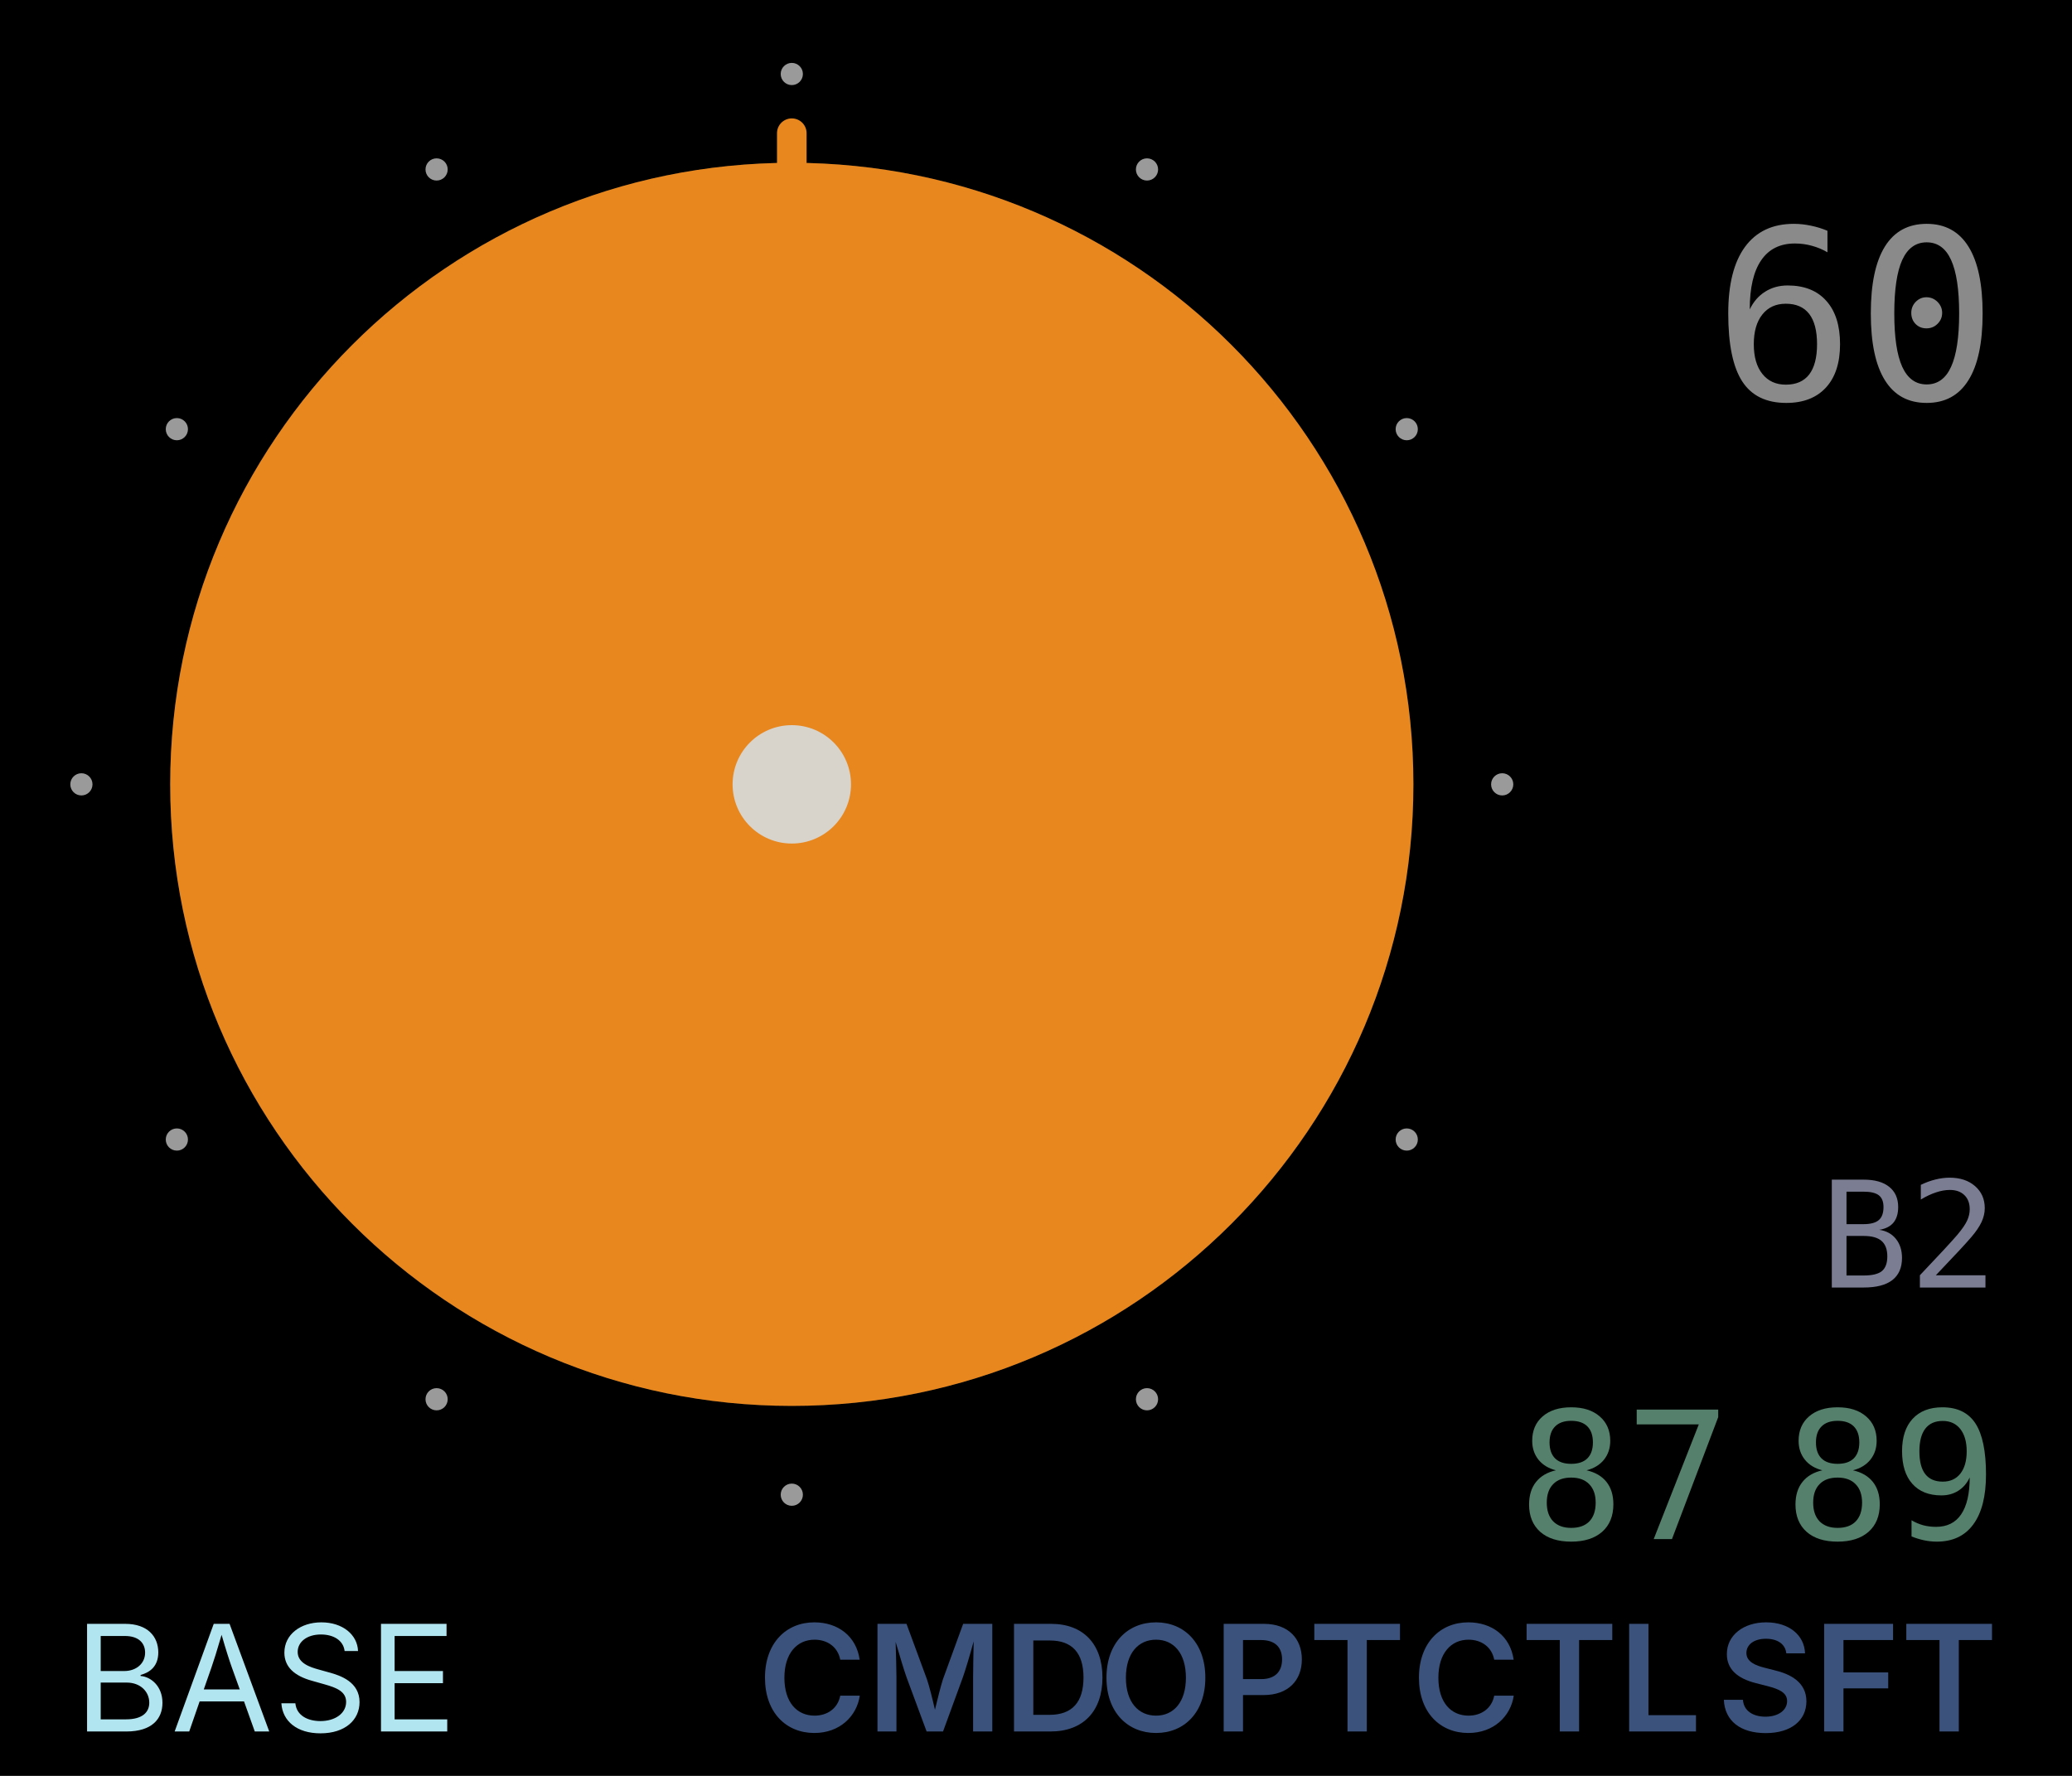
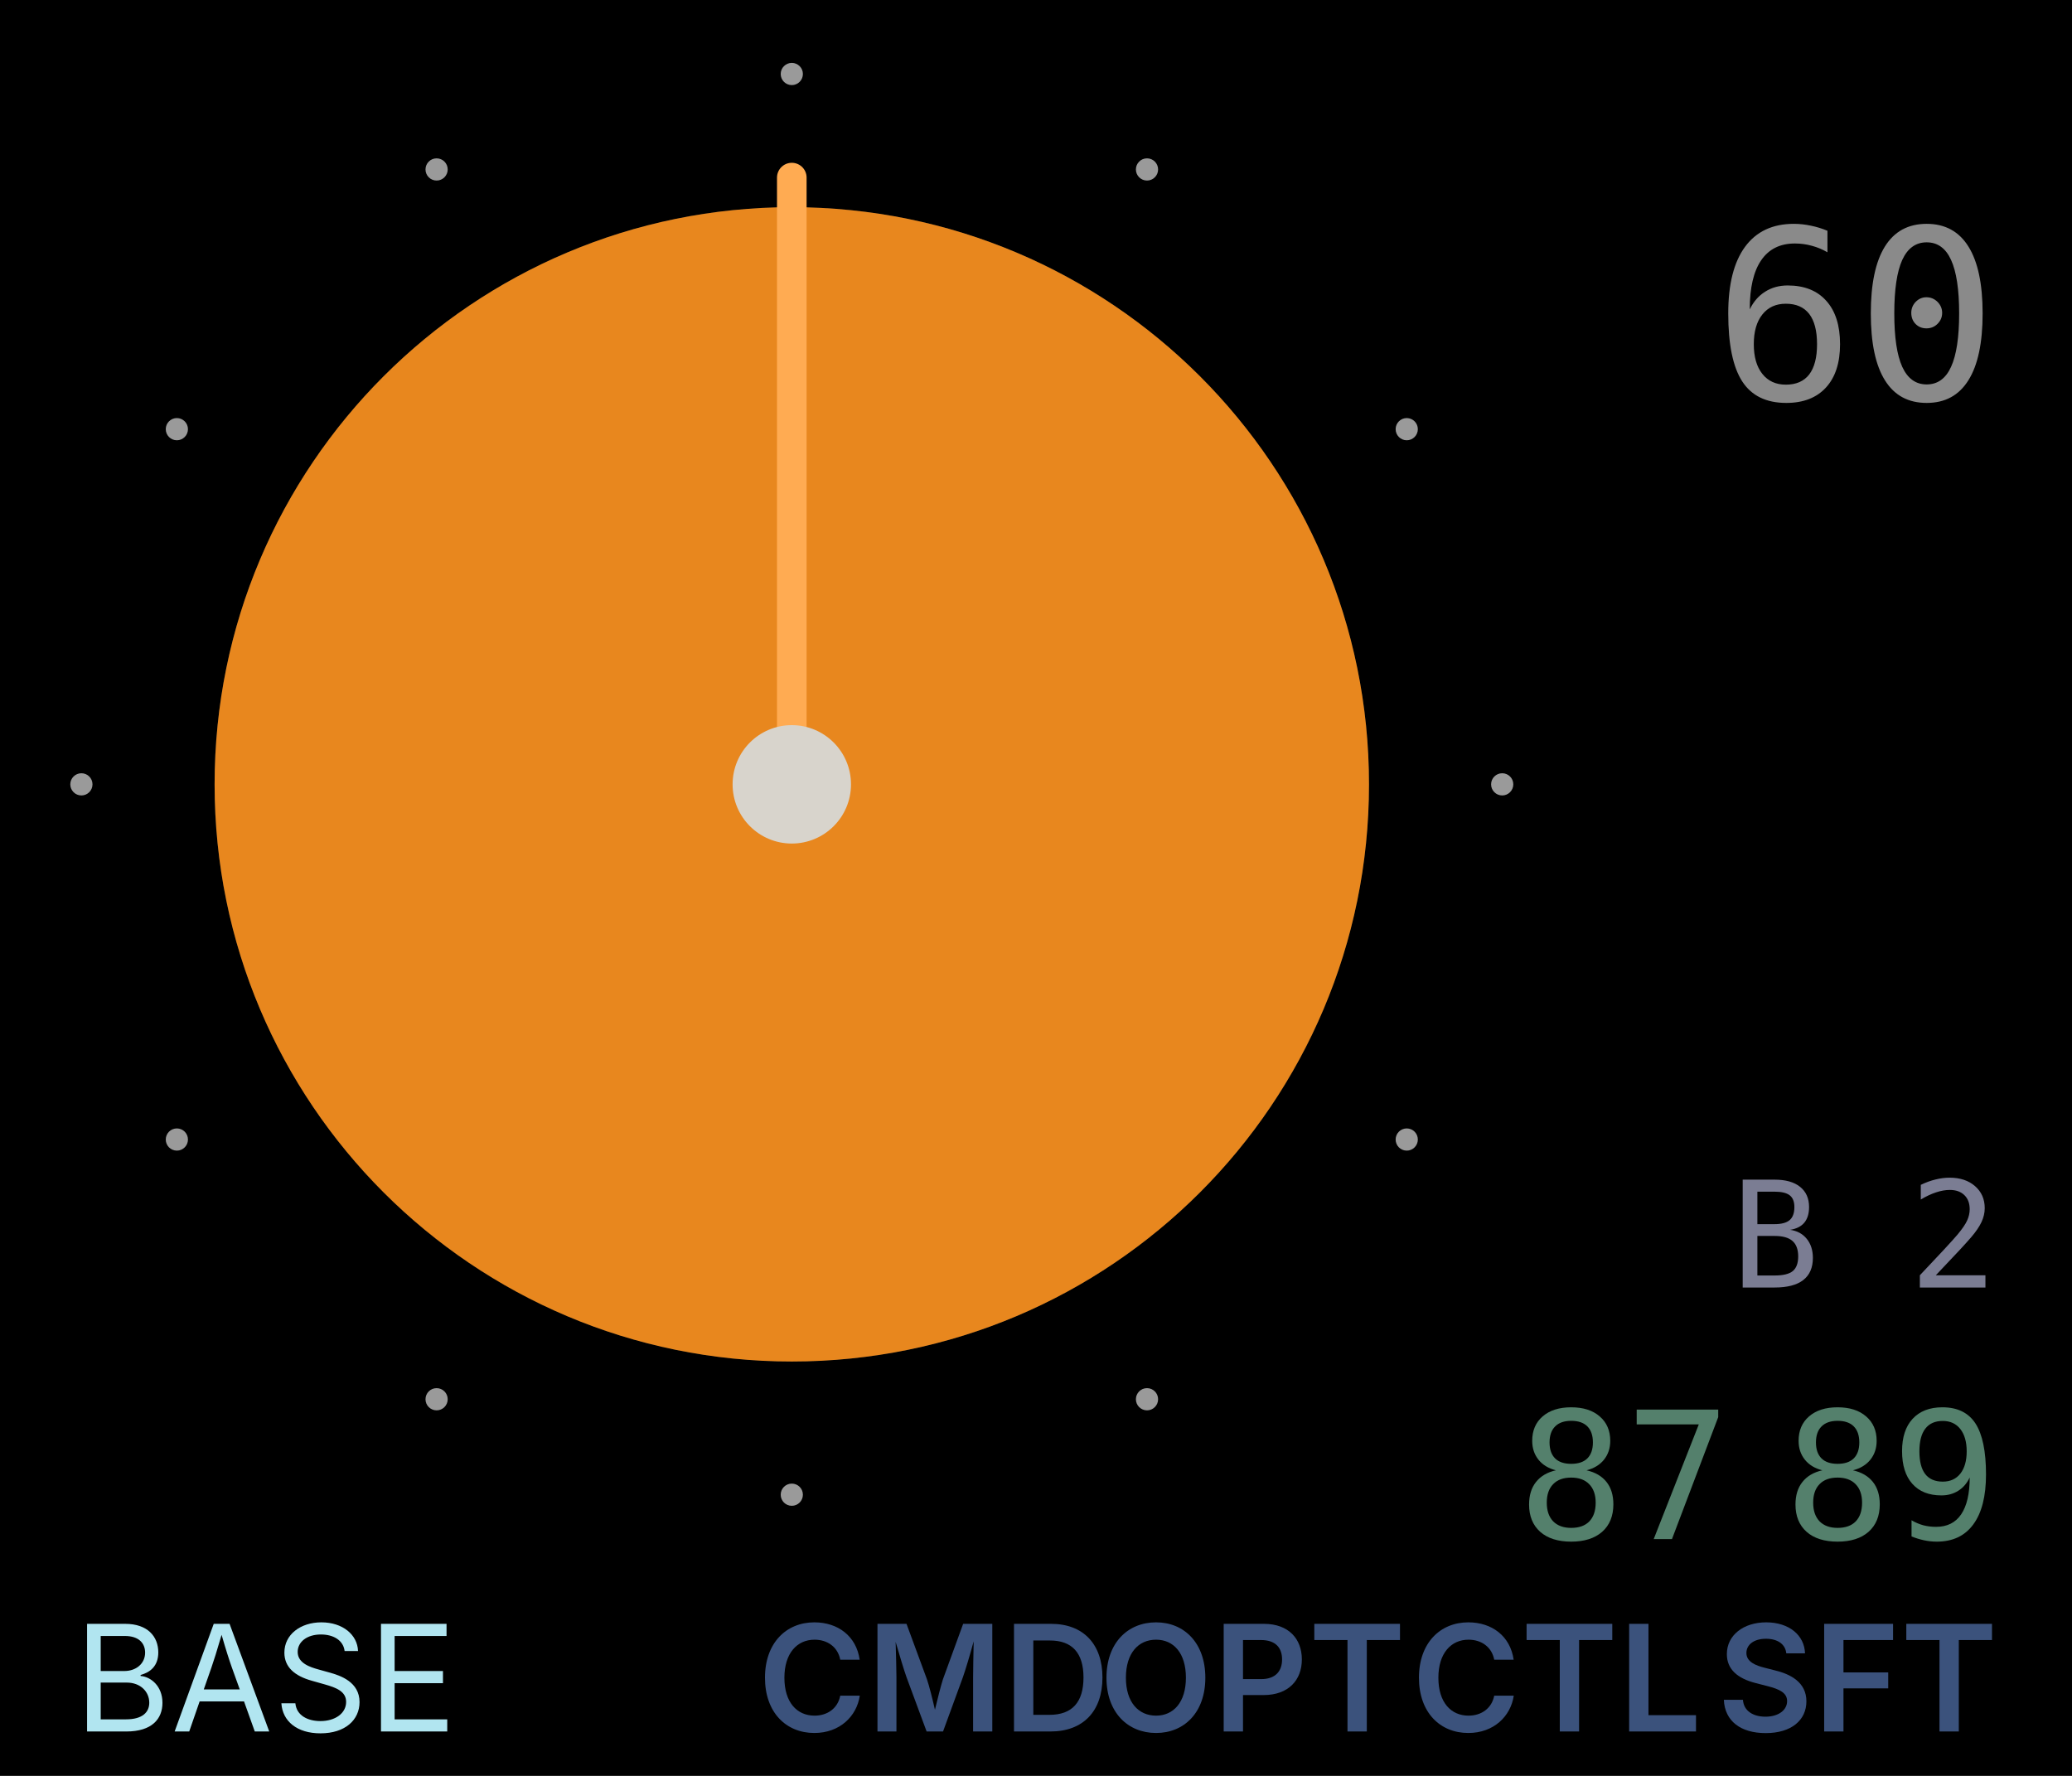
<svg xmlns="http://www.w3.org/2000/svg" width="560" height="480" viewBox="0 0 280 240" role="img" aria-label="Dial layout, 60 minutes remaining of a 60 minute face">
  <rect width="280" height="240" fill="#000000" />
  <circle cx="107.0" cy="10.0" r="1.5" fill="#9a9a9a" />
  <circle cx="155.0" cy="22.9" r="1.5" fill="#9a9a9a" />
  <circle cx="190.1" cy="58.0" r="1.5" fill="#9a9a9a" />
  <circle cx="203.0" cy="106.0" r="1.5" fill="#9a9a9a" />
  <circle cx="190.1" cy="154.0" r="1.5" fill="#9a9a9a" />
  <circle cx="155.0" cy="189.1" r="1.5" fill="#9a9a9a" />
  <circle cx="107.0" cy="202.0" r="1.5" fill="#9a9a9a" />
  <circle cx="59.0" cy="189.1" r="1.5" fill="#9a9a9a" />
  <circle cx="23.9" cy="154.0" r="1.5" fill="#9a9a9a" />
  <circle cx="11.0" cy="106.0" r="1.5" fill="#9a9a9a" />
  <circle cx="23.9" cy="58.0" r="1.5" fill="#9a9a9a" />
  <circle cx="59.0" cy="22.9" r="1.5" fill="#9a9a9a" />
-   <circle cx="107" cy="106" r="84" fill="#242424" />
-   <circle cx="107" cy="106" r="84" fill="#e8871e" />
-   <line x1="107" y1="106" x2="107.0" y2="18.0" stroke="#e8871e" stroke-width="4" stroke-linecap="round" />
+   <circle cx="107" cy="106" r="78" fill="#242424" />
+   <circle cx="107" cy="106" r="78" fill="#e8871e" />
+   <line x1="107" y1="106" x2="107.0" y2="24.0" stroke="#ffab52" stroke-width="4" stroke-linecap="round" />
  <circle cx="107" cy="106" r="8" fill="#d8d4cc" />
  <text x="270" y="54" text-anchor="end" font-family="ui-monospace,'SF Mono',Menlo,Consolas,monospace" font-size="32" fill="#8a8a8a">60</text>
-   <text x="270" y="174" text-anchor="end" font-family="ui-monospace,'SF Mono',Menlo,Consolas,monospace" font-size="20" fill="#7b7d93">B2</text>
+   <text x="270" y="174" text-anchor="end" font-family="ui-monospace,'SF Mono',Menlo,Consolas,monospace" font-size="20" fill="#7b7d93">B 2</text>
  <text x="234" y="208" text-anchor="end" font-family="ui-monospace,'SF Mono',Menlo,Consolas,monospace" font-size="24" fill="#54806c">87</text>
  <text x="270" y="208" text-anchor="end" font-family="ui-monospace,'SF Mono',Menlo,Consolas,monospace" font-size="24" fill="#54806c">89</text>
  <text x="10" y="234" font-family="Inter,'Helvetica Neue',Arial,sans-serif" font-size="20" fill="#b1e5f0">BASE</text>
  <text x="150" y="234" text-anchor="end" font-family="Inter,'Helvetica Neue',Arial,sans-serif" font-size="20" font-weight="600" fill="#3b527c">CMD</text>
  <text x="190" y="234" text-anchor="end" font-family="Inter,'Helvetica Neue',Arial,sans-serif" font-size="20" font-weight="600" fill="#3b527c">OPT</text>
  <text x="230" y="234" text-anchor="end" font-family="Inter,'Helvetica Neue',Arial,sans-serif" font-size="20" font-weight="600" fill="#3b527c">CTL</text>
  <text x="270" y="234" text-anchor="end" font-family="Inter,'Helvetica Neue',Arial,sans-serif" font-size="20" font-weight="600" fill="#3b527c">SFT</text>
</svg>
